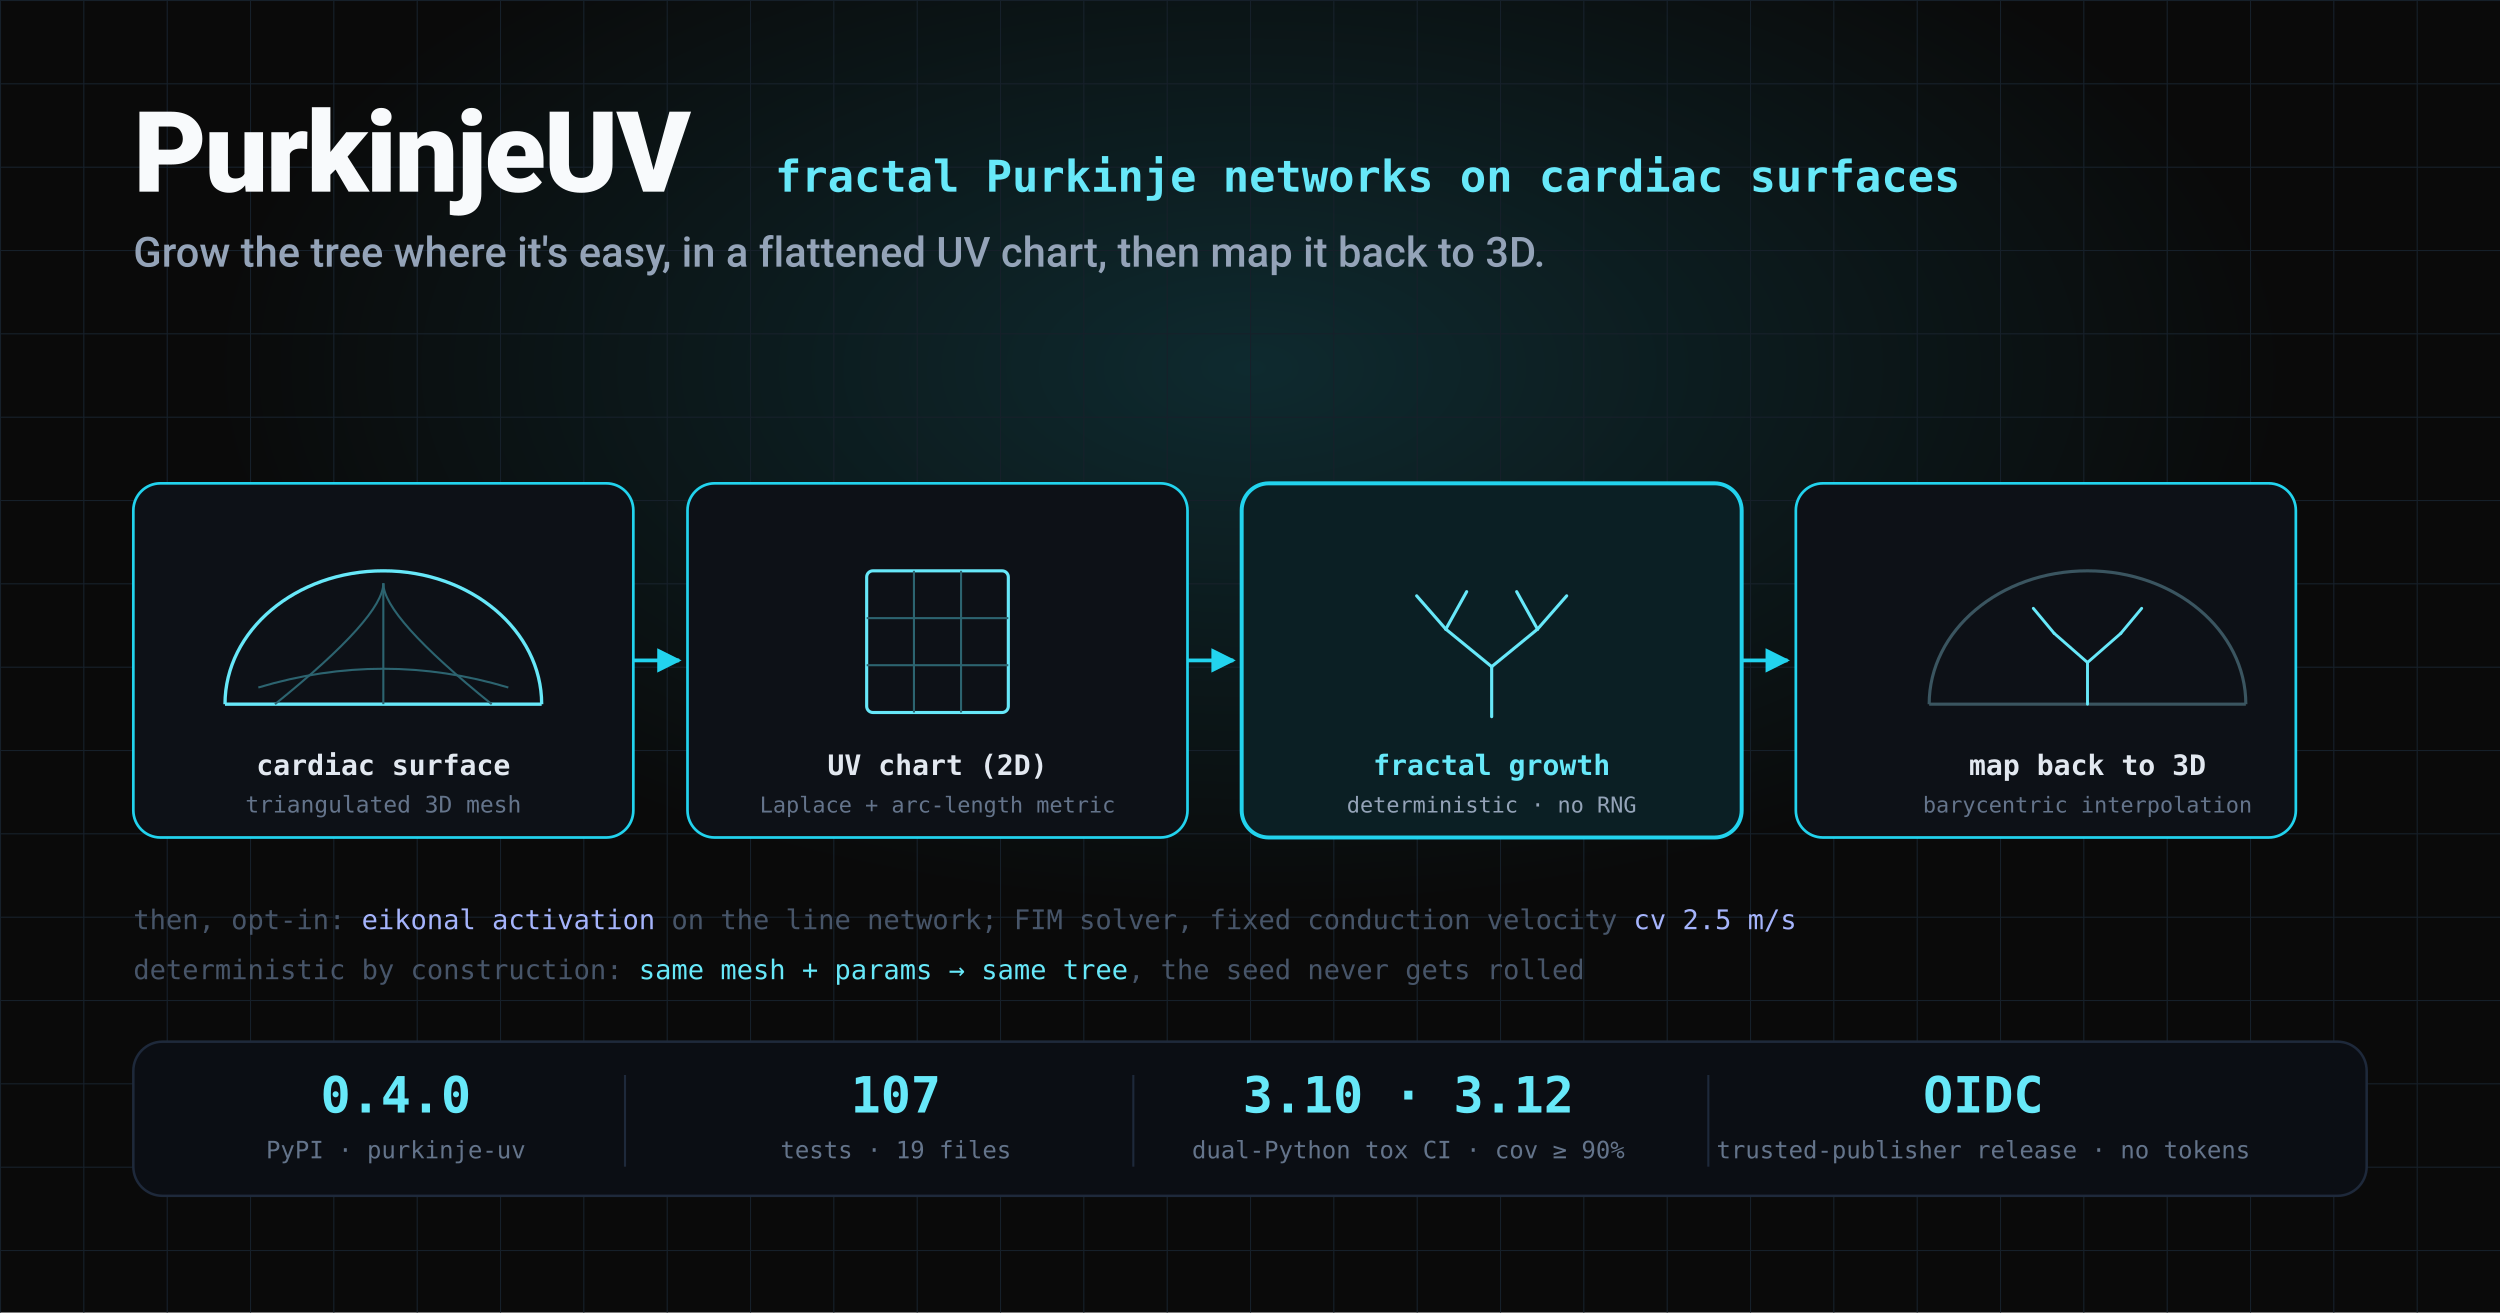
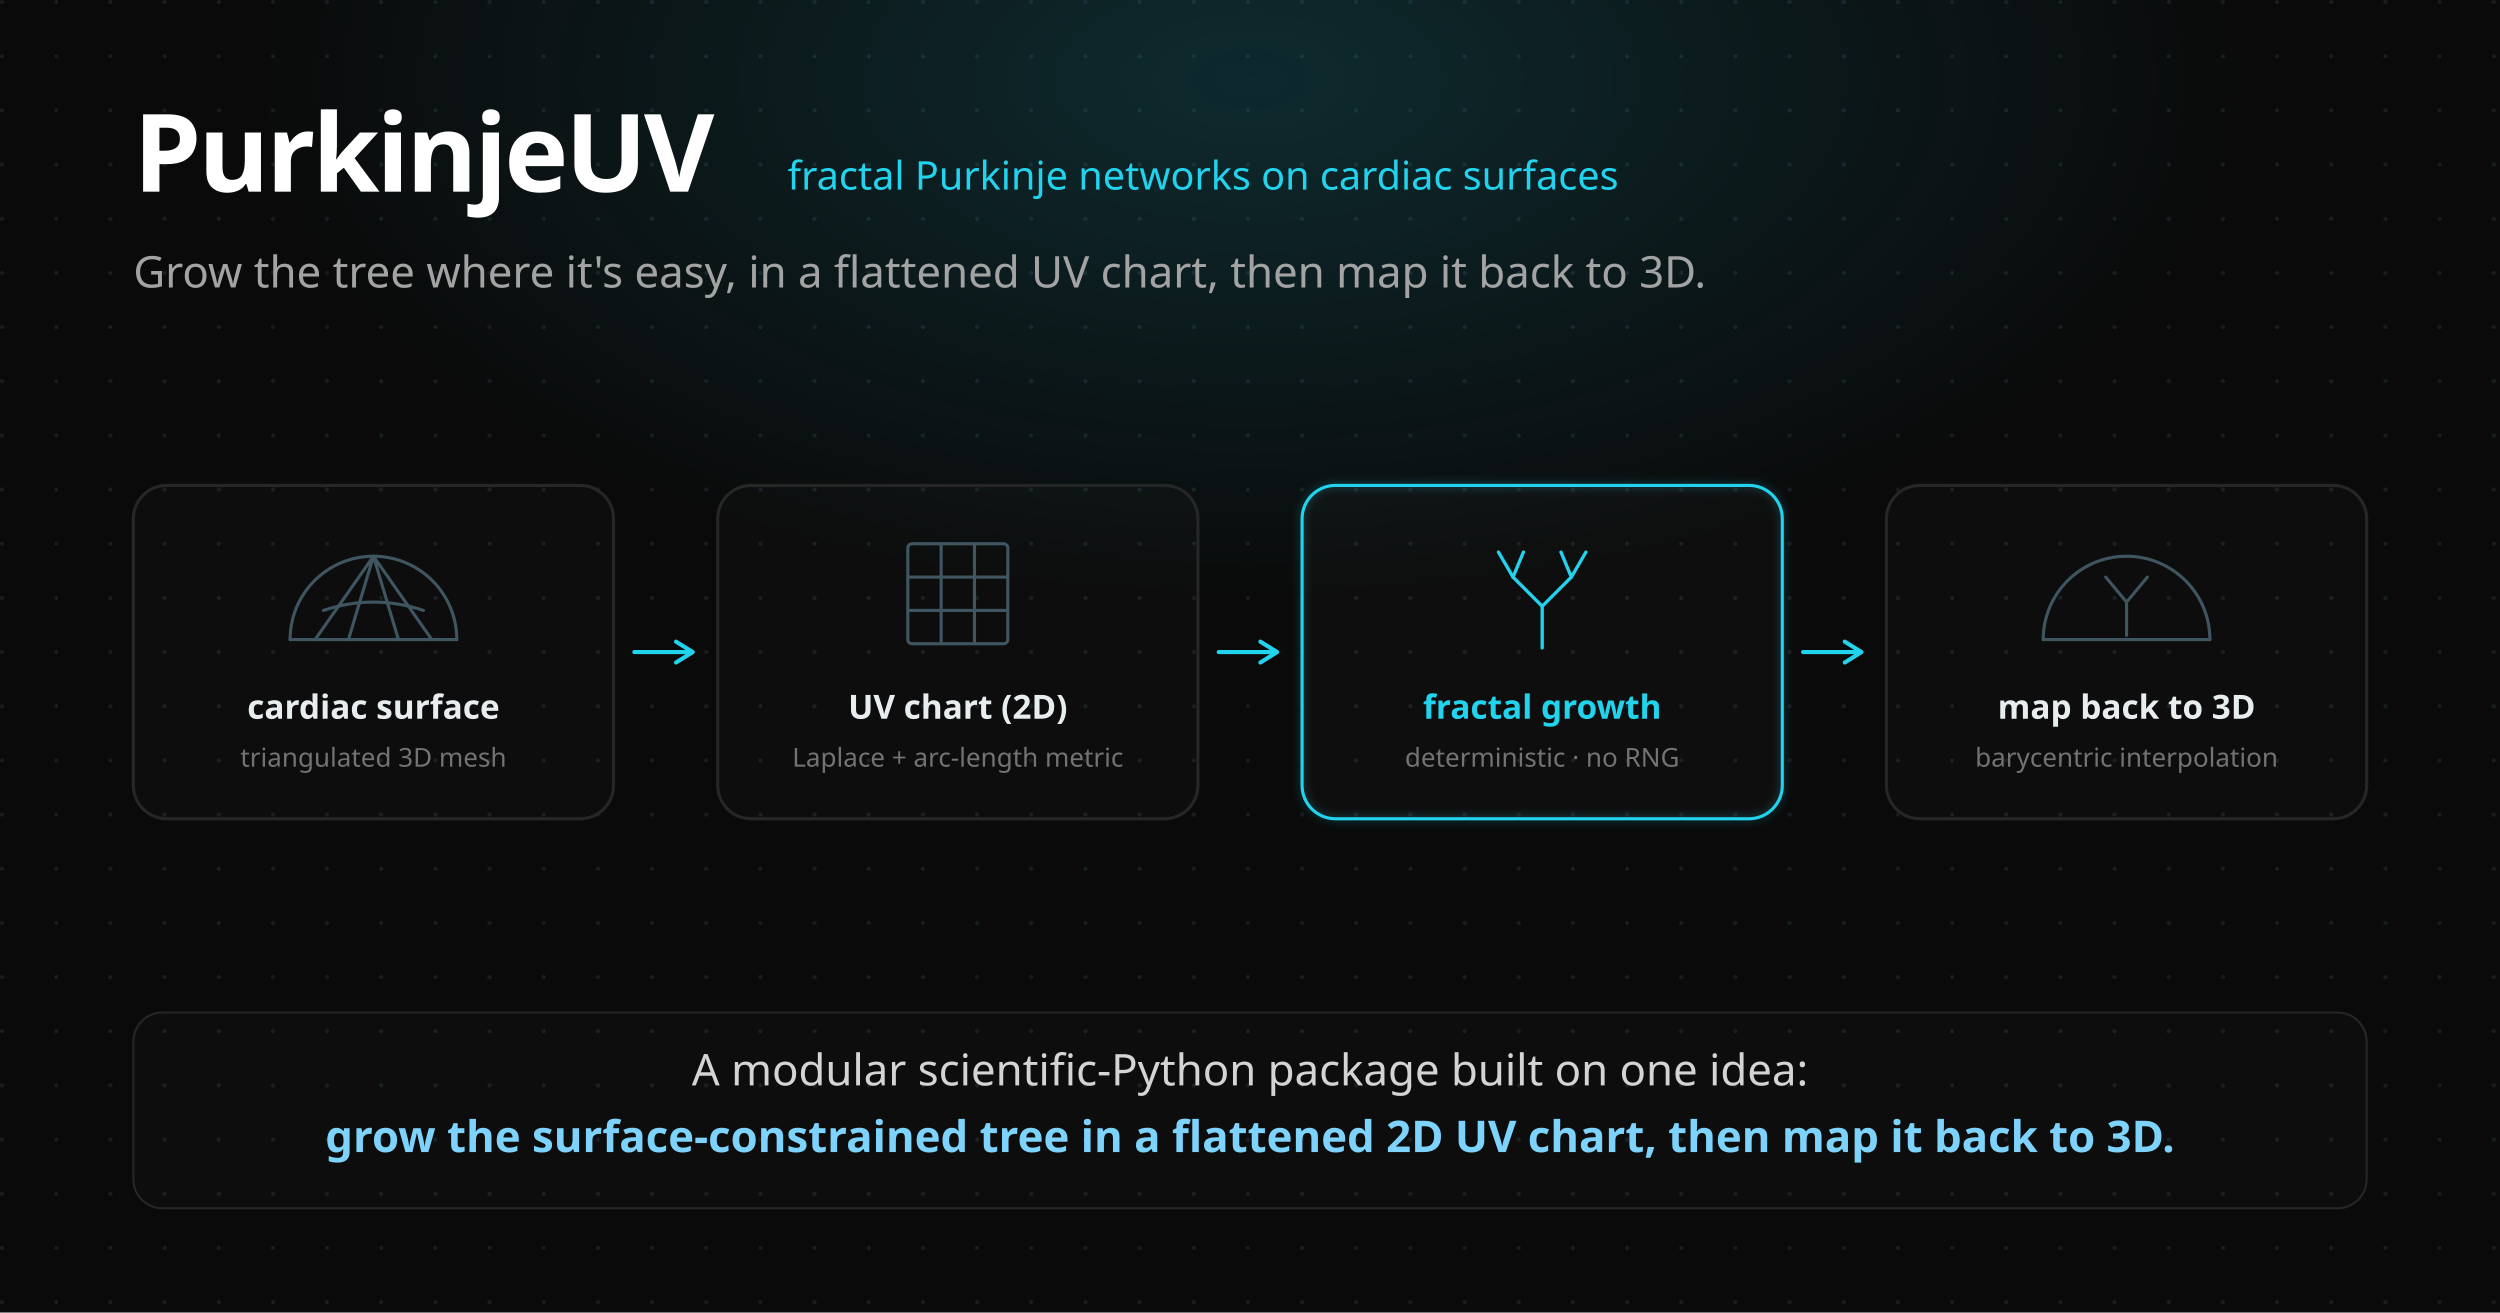
- <svg xmlns="http://www.w3.org/2000/svg" width="1200" height="630" viewBox="0 0 1200 630" font-family="ui-sans-serif, system-ui, -apple-system, Segoe UI, Roboto, sans-serif">
+ <svg xmlns="http://www.w3.org/2000/svg" width="1200" height="630" viewBox="0 0 1200 630" font-family="'Geist', system-ui, sans-serif">
  <defs>
-     <radialGradient id="pk-glow" cx="50%" cy="28%" r="75%">
-       <stop offset="0%" stop-color="#0e2a2f" />
-       <stop offset="55%" stop-color="#0a0a0a" />
-       <stop offset="100%" stop-color="#0a0a0a" />
+     <pattern id="dots" width="26" height="26" patternUnits="userSpaceOnUse">
+       <circle cx="1" cy="1" r="1" fill="#7dd3fc" fill-opacity="0.10" />
+     </pattern>
+     <radialGradient id="glow" cx="50%" cy="6%" r="55%">
+       <stop offset="0%" stop-color="#22d3ee" stop-opacity="0.16" />
+       <stop offset="72%" stop-color="#22d3ee" stop-opacity="0" />
    </radialGradient>
-     <pattern id="pk-grid" width="40" height="40" patternUnits="userSpaceOnUse">
-       <path d="M40 0 H0 V40" fill="none" stroke="#16202a" stroke-width="1" />
-     </pattern>
-     <marker id="pk-ar-c" viewBox="0 0 10 10" refX="9" refY="5" markerWidth="6.5" markerHeight="6.5" orient="auto-start-reverse">
-       <path d="M0 0 L10 5 L0 10 z" fill="#22d3ee" />
-     </marker>
+     <filter id="hotglow" x="-40%" y="-40%" width="180%" height="180%">
+       <feDropShadow dx="0" dy="0" stdDev="14" flood-color="#22d3ee" flood-opacity="0.40" />
+     </filter>
  </defs>
-   <rect width="1200" height="630" fill="url(#pk-glow)" />
-   <rect width="1200" height="630" fill="url(#pk-grid)" />
-   <text x="64" y="92" fill="#f8fafc" font-size="54" font-weight="800" letter-spacing="-1">PurkinjeUV</text>
-   <text x="372" y="92" fill="#67e8f9" font-size="21" font-weight="600" font-family="ui-monospace, SFMono-Regular, Menlo, monospace">fractal Purkinje networks on cardiac surfaces</text>
-   <text x="64" y="128" fill="#94a3b8" font-size="20" font-weight="500">Grow the tree where it's easy, in a flattened UV chart, then map it back to 3D.</text>
-   <g font-family="ui-monospace, SFMono-Regular, Menlo, monospace">
-     <rect x="64" y="232" width="240" height="170" rx="13" fill="#0d1117" stroke="#22d3ee" stroke-width="1.3" />
-     <path d="M108 338 A 76 64 0 0 1 260 338" fill="none" stroke="#67e8f9" stroke-width="1.6" />
-     <line x1="108" y1="338" x2="260" y2="338" stroke="#67e8f9" stroke-width="1.6" />
-     <path d="M132 338 Q184 296 184 280" fill="none" stroke="#2c6470" stroke-width="1" />
-     <path d="M236 338 Q184 296 184 280" fill="none" stroke="#2c6470" stroke-width="1" />
-     <path d="M124 330 Q184 312 244 330" fill="none" stroke="#2c6470" stroke-width="1" />
-     <line x1="184" y1="338" x2="184" y2="280" stroke="#2c6470" stroke-width="1" />
-     <text x="184" y="372" text-anchor="middle" fill="#e2e8f0" font-size="13.5" font-weight="700">cardiac surface</text>
-     <text x="184" y="390" text-anchor="middle" fill="#64748b" font-size="11">triangulated 3D mesh</text>
-     <path d="M304 317 H326" fill="none" stroke="#22d3ee" stroke-width="1.8" marker-end="url(#pk-ar-c)" />
-     <rect x="330" y="232" width="240" height="170" rx="13" fill="#0d1117" stroke="#22d3ee" stroke-width="1.3" />
-     <rect x="416" y="274" width="68" height="68" rx="3" fill="none" stroke="#67e8f9" stroke-width="1.5" />
-     <line x1="438.7" y1="274" x2="438.7" y2="342" stroke="#2c6470" stroke-width="1" />
-     <line x1="461.3" y1="274" x2="461.3" y2="342" stroke="#2c6470" stroke-width="1" />
-     <line x1="416" y1="296.7" x2="484" y2="296.7" stroke="#2c6470" stroke-width="1" />
-     <line x1="416" y1="319.3" x2="484" y2="319.3" stroke="#2c6470" stroke-width="1" />
-     <text x="450" y="372" text-anchor="middle" fill="#e2e8f0" font-size="13.5" font-weight="700">UV chart (2D)</text>
-     <text x="450" y="390" text-anchor="middle" fill="#64748b" font-size="10.5">Laplace + arc-length metric</text>
-     <path d="M570 317 H592" fill="none" stroke="#22d3ee" stroke-width="1.8" marker-end="url(#pk-ar-c)" />
-     <rect x="596" y="232" width="240" height="170" rx="13" fill="#0b1f24" stroke="#22d3ee" stroke-width="1.9" />
-     <g stroke="#67e8f9" stroke-width="1.5" fill="none" stroke-linecap="round">
-       <line x1="716" y1="344" x2="716" y2="320" />
-       <line x1="716" y1="320" x2="694" y2="302" />
-       <line x1="716" y1="320" x2="738" y2="302" />
-       <line x1="694" y1="302" x2="680" y2="286" />
-       <line x1="694" y1="302" x2="704" y2="284" />
-       <line x1="738" y1="302" x2="728" y2="284" />
-       <line x1="738" y1="302" x2="752" y2="286" />
-     </g>
-     <text x="716" y="372" text-anchor="middle" fill="#67e8f9" font-size="13.5" font-weight="700">fractal growth</text>
-     <text x="716" y="390" text-anchor="middle" fill="#94a3b8" font-size="10.5">deterministic · no RNG</text>
-     <path d="M836 317 H858" fill="none" stroke="#22d3ee" stroke-width="1.8" marker-end="url(#pk-ar-c)" />
-     <rect x="862" y="232" width="240" height="170" rx="13" fill="#0d1117" stroke="#22d3ee" stroke-width="1.3" />
-     <path d="M926 338 A 76 64 0 0 1 1078 338" fill="none" stroke="#3a5560" stroke-width="1.5" />
-     <line x1="926" y1="338" x2="1078" y2="338" stroke="#3a5560" stroke-width="1.5" />
-     <g stroke="#67e8f9" stroke-width="1.4" fill="none" stroke-linecap="round">
-       <line x1="1002" y1="338" x2="1002" y2="318" />
-       <line x1="1002" y1="318" x2="986" y2="304" />
-       <line x1="1002" y1="318" x2="1018" y2="304" />
-       <line x1="986" y1="304" x2="976" y2="292" />
-       <line x1="1018" y1="304" x2="1028" y2="292" />
-     </g>
-     <text x="1002" y="372" text-anchor="middle" fill="#e2e8f0" font-size="13.5" font-weight="700">map back to 3D</text>
-     <text x="1002" y="390" text-anchor="middle" fill="#64748b" font-size="10.5">barycentric interpolation</text>
+   <rect width="1200" height="630" fill="#0a0a0a" />
+   <rect width="1200" height="630" fill="url(#dots)" />
+   <rect width="1200" height="630" fill="url(#glow)" />
+   <text x="64" y="92" font-size="52" font-weight="700" letter-spacing="-1.5" fill="#ffffff">PurkinjeUV</text>
+   <text x="378" y="91" font-size="19" font-weight="500" fill="#22d3ee">fractal Purkinje networks on cardiac surfaces</text>
+   <text x="64" y="138" font-size="21" fill="#a3a3a3">Grow the tree where it's easy, in a flattened UV chart, then map it back to 3D.</text>
+   <g fill="none">
+     <rect x="64" y="233" width="230.5" height="160" rx="16" stroke="#262626" stroke-width="1.5" fill="#ffffff" fill-opacity="0.012" />
+     <rect x="344.5" y="233" width="230.5" height="160" rx="16" stroke="#262626" stroke-width="1.5" fill="#ffffff" fill-opacity="0.012" />
+     <rect x="625" y="233" width="230.5" height="160" rx="16" stroke="#22d3ee" stroke-width="1.5" fill="#ffffff" fill-opacity="0.012" filter="url(#hotglow)" />
+     <rect x="905.5" y="233" width="230.5" height="160" rx="16" stroke="#262626" stroke-width="1.5" fill="#ffffff" fill-opacity="0.012" />
  </g>
-   <text x="64" y="446" fill="#475569" font-size="13" font-family="ui-monospace, SFMono-Regular, Menlo, monospace">then, opt-in: <tspan fill="#a5b4fc">eikonal activation</tspan> on the line network; FIM solver, fixed conduction velocity <tspan fill="#a5b4fc">cv 2.5 m/s</tspan>
-   </text>
-   <text x="64" y="470" fill="#475569" font-size="13" font-family="ui-monospace, SFMono-Regular, Menlo, monospace">deterministic by construction: <tspan fill="#67e8f9">same mesh + params → same tree</tspan>, the seed never gets rolled</text>
-   <g font-family="ui-monospace, SFMono-Regular, Menlo, monospace" text-anchor="middle">
-     <rect x="64" y="500" width="1072" height="74" rx="14" fill="#0b0e14" stroke="#1e293b" stroke-width="1.2" />
-     <g>
-       <text x="190" y="534" fill="#67e8f9" font-size="24" font-weight="800">0.4.0</text>
-       <text x="190" y="556" fill="#64748b" font-size="11.5">PyPI · purkinje-uv</text>
-     </g>
-     <g>
-       <text x="430" y="534" fill="#67e8f9" font-size="24" font-weight="800">107</text>
-       <text x="430" y="556" fill="#64748b" font-size="11.5">tests · 19 files</text>
-     </g>
-     <g>
-       <text x="676" y="534" fill="#67e8f9" font-size="24" font-weight="800">3.10 · 3.12</text>
-       <text x="676" y="556" fill="#64748b" font-size="11.5">dual-Python tox CI · cov ≥ 90%</text>
-     </g>
-     <g>
-       <text x="952" y="534" fill="#67e8f9" font-size="24" font-weight="800">OIDC</text>
-       <text x="952" y="556" fill="#64748b" font-size="11.5">trusted-publisher release · no tokens</text>
-     </g>
-     <line x1="300" y1="516" x2="300" y2="560" stroke="#1e293b" stroke-width="1" />
-     <line x1="544" y1="516" x2="544" y2="560" stroke="#1e293b" stroke-width="1" />
-     <line x1="820" y1="516" x2="820" y2="560" stroke="#1e293b" stroke-width="1" />
+   <g transform="translate(133.25,255)" fill="none" stroke="#3f5560" stroke-width="1.5" stroke-linecap="round" stroke-linejoin="round">
+     <path d="M6 52 A40 40 0 0 1 86 52" />
+     <line x1="6" y1="52" x2="86" y2="52" />
+     <path d="M46 12 L18 52 M46 12 L34 52 M46 12 L58 52 M46 12 L74 52" />
+     <path d="M22 38 Q46 30 70 38" />
  </g>
+   <text x="179.25" y="345" font-size="16" font-weight="700" fill="#e8eef0" text-anchor="middle">cardiac surface</text>
+   <text x="179.25" y="368" font-size="12.5" fill="#737373" text-anchor="middle">triangulated 3D mesh</text>
+   <g transform="translate(302.5,306)" fill="none" stroke="#22d3ee" stroke-width="2" stroke-linecap="round" stroke-linejoin="round">
+     <line x1="2" y1="7" x2="28" y2="7" />
+     <path d="M22 2 L30 7 L22 12" />
+   </g>
+   <g transform="translate(429.75,255)" fill="none" stroke="#3f5560" stroke-width="1.5">
+     <rect x="6" y="6" width="48" height="48" rx="2" />
+     <line x1="22" y1="6" x2="22" y2="54" />
+     <line x1="38" y1="6" x2="38" y2="54" />
+     <line x1="6" y1="22" x2="54" y2="22" />
+     <line x1="6" y1="38" x2="54" y2="38" />
+   </g>
+   <text x="459.75" y="345" font-size="16" font-weight="700" fill="#e8eef0" text-anchor="middle">UV chart (2D)</text>
+   <text x="459.75" y="368" font-size="12.5" fill="#737373" text-anchor="middle">Laplace + arc-length metric</text>
+   <g transform="translate(583,306)" fill="none" stroke="#22d3ee" stroke-width="2" stroke-linecap="round" stroke-linejoin="round">
+     <line x1="2" y1="7" x2="28" y2="7" />
+     <path d="M22 2 L30 7 L22 12" />
+   </g>
+   <g transform="translate(710.25,255)" fill="none" stroke="#22d3ee" stroke-width="1.6" stroke-linecap="round" stroke-linejoin="round">
+     <path d="M30 56 L30 36" />
+     <path d="M30 36 L16 22 M30 36 L44 22" />
+     <path d="M16 22 L9 10 M16 22 L21 10 M44 22 L39 10 M44 22 L51 10" />
+   </g>
+   <text x="740.25" y="345" font-size="16" font-weight="700" fill="#22d3ee" text-anchor="middle">fractal growth</text>
+   <text x="740.25" y="368" font-size="12.5" fill="#737373" text-anchor="middle">deterministic · no RNG</text>
+   <g transform="translate(863.5,306)" fill="none" stroke="#22d3ee" stroke-width="2" stroke-linecap="round" stroke-linejoin="round">
+     <line x1="2" y1="7" x2="28" y2="7" />
+     <path d="M22 2 L30 7 L22 12" />
+   </g>
+   <g transform="translate(974.75,255)" fill="none" stroke="#3f5560" stroke-width="1.5" stroke-linecap="round" stroke-linejoin="round">
+     <path d="M6 52 A40 40 0 0 1 86 52" />
+     <line x1="6" y1="52" x2="86" y2="52" />
+     <path d="M46 50 L46 34 M46 34 L36 22 M46 34 L56 22" />
+   </g>
+   <text x="1020.75" y="345" font-size="16" font-weight="700" fill="#e8eef0" text-anchor="middle">map back to 3D</text>
+   <text x="1020.75" y="368" font-size="12.5" fill="#737373" text-anchor="middle">barycentric interpolation</text>
+   <rect x="64" y="486" width="1072" height="94" rx="14" stroke="#262626" stroke-width="1" fill="#ffffff" fill-opacity="0.012" />
+   <text x="600" y="521" font-size="21" fill="#d4d4d4" text-anchor="middle">A modular scientific-Python package built on one idea:</text>
+   <text x="600" y="553" font-size="21" font-weight="600" fill="#7dd3fc" text-anchor="middle">grow the surface-constrained tree in a flattened 2D UV chart, then map it back to 3D.</text>
</svg>
